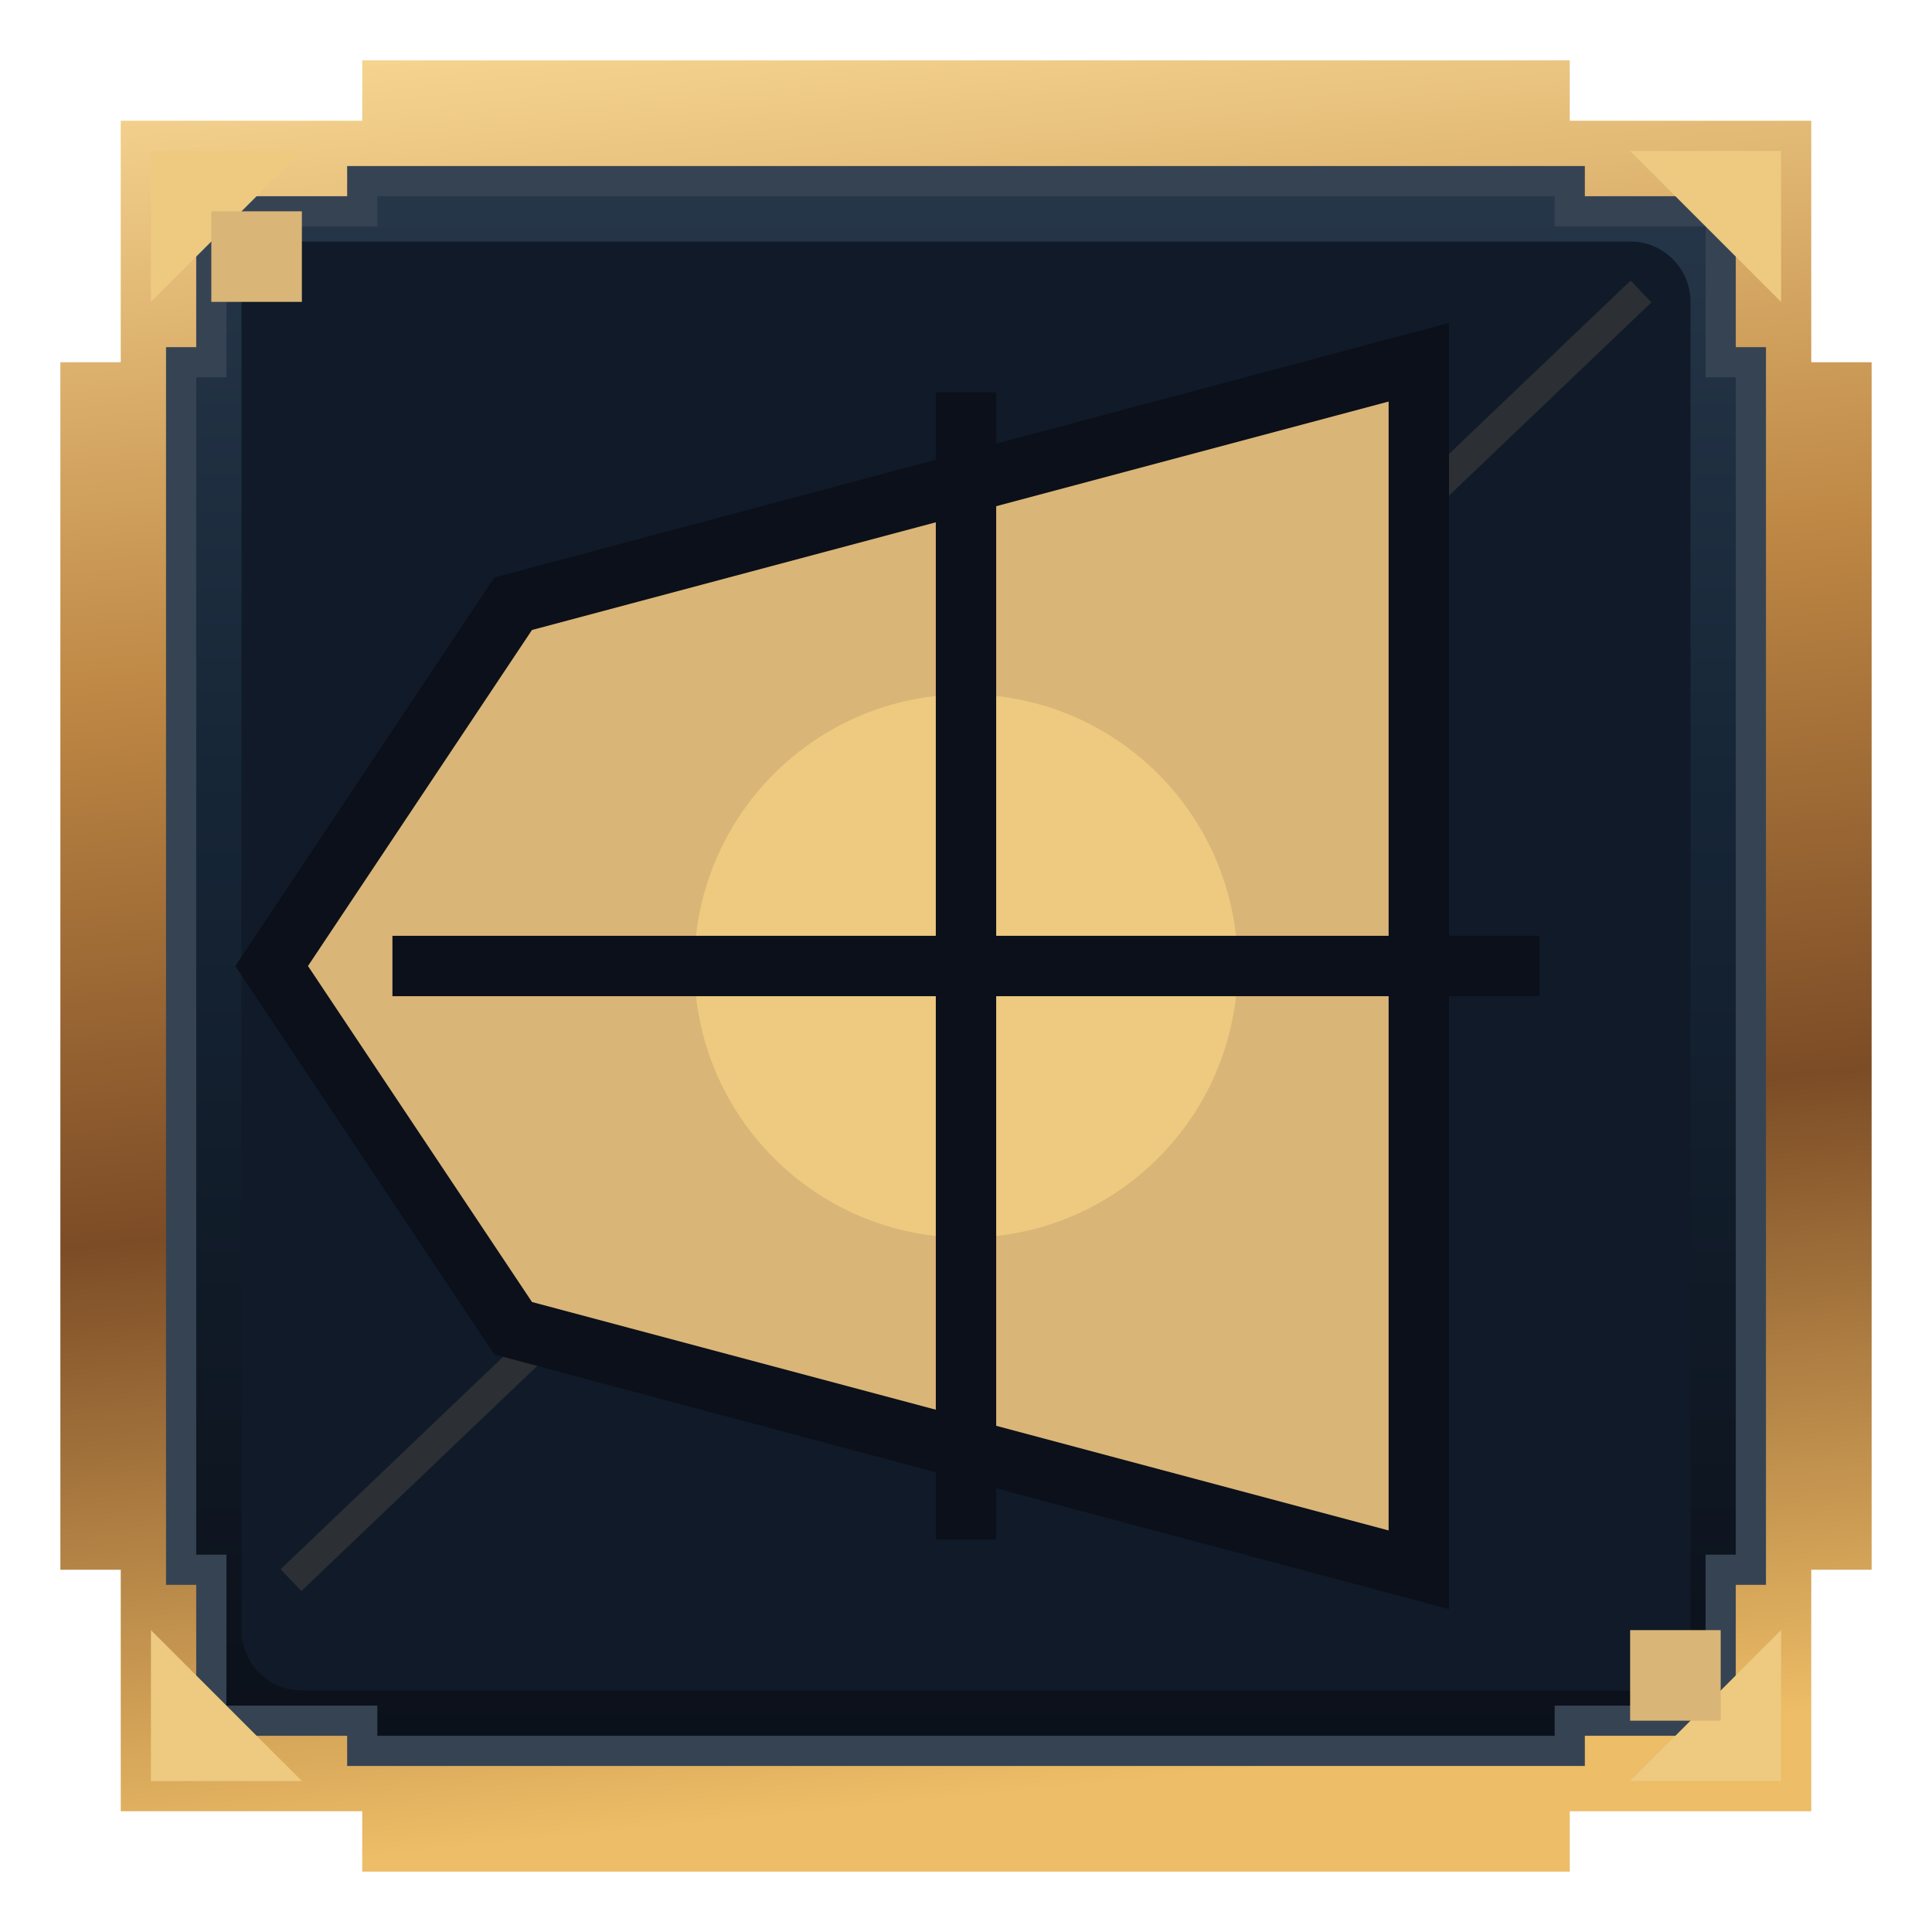
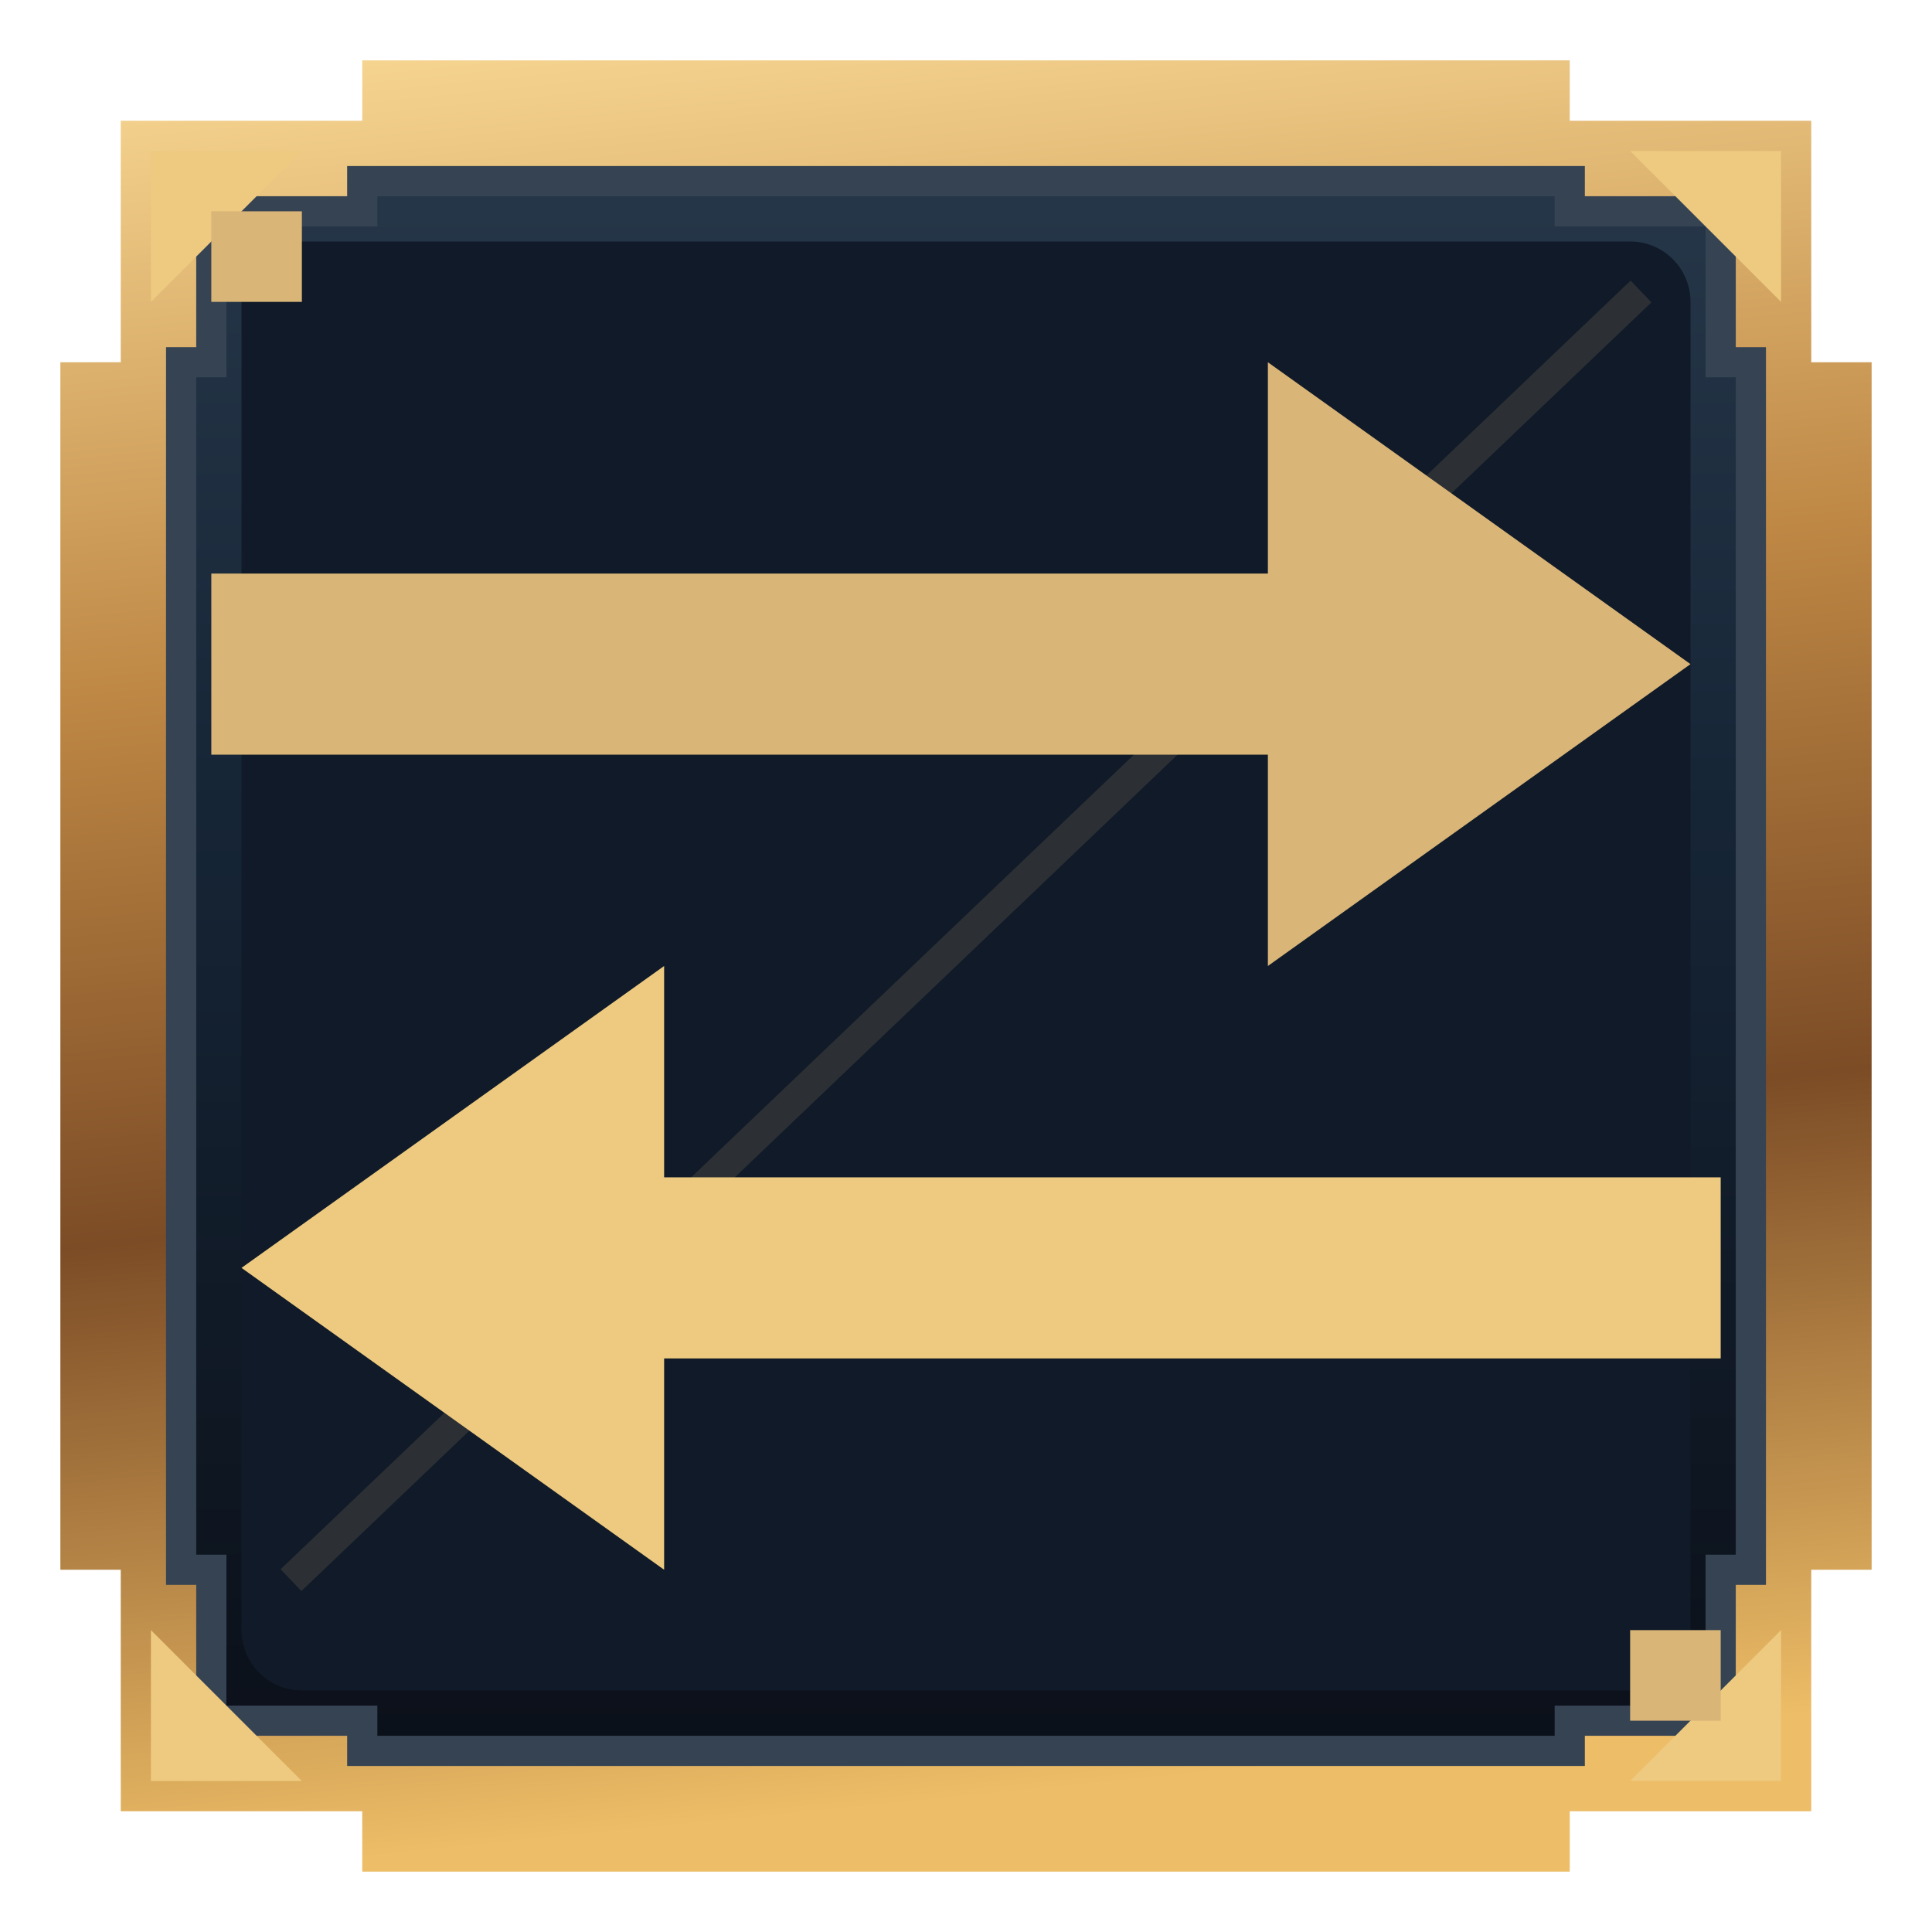
<svg xmlns="http://www.w3.org/2000/svg" width="64" height="64" viewBox="0 0 64 64">
  <defs>
    <linearGradient id="metal" x1="0" y1="0" x2="0.1" y2="1">
      <stop stop-color="#f8d894" />
      <stop offset=".35" stop-color="#be8744" />
      <stop offset=".65" stop-color="#7c4c26" />
      <stop offset="1" stop-color="#edbd67" />
    </linearGradient>
    <linearGradient id="night" x1="0" y1="0" x2="0" y2="1">
      <stop stop-color="#263749" />
      <stop offset=".4" stop-color="#162536" />
      <stop offset="1" stop-color="#0b1019" />
-     </linearGradient>
-     <linearGradient id="steel" x1="0" y1="0" x2="0" y2="1">
-       <stop stop-color="#657489" />
-       <stop offset=".5" stop-color="#2e3b4e" />
-       <stop offset="1" stop-color="#151b29" />
-     </linearGradient>
-     <linearGradient id="ember" x1="0" y1="0" x2="0" y2="1">
-       <stop stop-color="#ffc47d" />
-       <stop offset=".45" stop-color="#ef8c36" />
-       <stop offset="1" stop-color="#a84426" />
-     </linearGradient>
-     <linearGradient id="scarlet" x1="0" y1="0" x2="0" y2="1">
-       <stop stop-color="#fb8273" />
-       <stop offset="1" stop-color="#8e2834" />
-     </linearGradient>
-     <linearGradient id="chroma" x1="0" y1="0" x2="0" y2="1">
-       <stop stop-color="#90e8ff" />
-       <stop offset="1" stop-color="#2264bc" />
    </linearGradient>
  </defs>
  <path d="M12 2 H52 V4 H60 V12 H62 V52 H60 V60 H52 V62 H12 V60 H4 V52 H2 V12 H4 V4 H12Z" fill="url(#metal)" stroke="none" stroke-width="1" stroke-linejoin="miter" stroke-linecap="square" />
  <path d="M12 6 H52 V7 H57 V12 H58 V52 H57 V57 H52 V58 H12 V57 H7 V52 H6 V12 H7 V7 H12Z" fill="url(#night)" stroke="none" stroke-width="1" stroke-linejoin="miter" stroke-linecap="square" />
  <path d="M12 6 H52 V7 H57 V12 H58 V52 H57 V57 H52 V58 H12 V57 H7 V52 H6 V12 H7 V7 H12Z" fill="none" stroke="#364353" stroke-width="1" stroke-linejoin="miter" stroke-linecap="square" />
  <polygon points="5,5 10,5 5,10" fill="#edca80" stroke="none" stroke-width="1" stroke-linejoin="miter" />
  <polygon points="59,5 54,5 59,10" fill="#edca80" stroke="none" stroke-width="1" stroke-linejoin="miter" />
  <polygon points="5,59 10,59 5,54" fill="#edca80" stroke="none" stroke-width="1" stroke-linejoin="miter" />
  <polygon points="59,59 54,59 59,54" fill="#edca80" stroke="none" stroke-width="1" stroke-linejoin="miter" />
  <rect x="8" y="8" width="48" height="48" rx="2" fill="#101a28" stroke="none" stroke-width="0" />
  <g opacity=".14">
    <path d="M10 52 L54 10" stroke="#d9b577" stroke-width="1" stroke-linecap="square" />
  </g>
  <g>
-     <g transform="rotate(90 32 32)">
-       <path d="M12 17 H52 L44 47 L32 55 L20 47Z" fill="#d9b577" stroke="#0b101a" stroke-width="2" stroke-linejoin="miter" stroke-linecap="square" />
-       <circle cx="32" cy="32" r="9" fill="#edca80" stroke="none" stroke-width="1" />
-       <path d="M14 32 H50 M32 14 V50" fill="none" stroke="#0b101a" stroke-width="2" stroke-linejoin="miter" stroke-linecap="square" />
-     </g>
+     <path d="M10 22 H44" fill="none" stroke="#d9b577" stroke-width="6" stroke-linecap="square" stroke-linejoin="round" />
+     <polygon points="42,12 56,22 42,32" fill="#d9b577" />
+     <path d="M54 42 H20" fill="none" stroke="#edca80" stroke-width="6" stroke-linecap="square" stroke-linejoin="round" />
+     <polygon points="22,32 8,42 22,52" fill="#edca80" />
  </g>
  <rect x="7" y="7" width="3" height="3" rx="0" fill="#d9b577" stroke="none" stroke-width="1" />
  <rect x="54" y="54" width="3" height="3" rx="0" fill="#d9b577" stroke="none" stroke-width="1" />
</svg>
